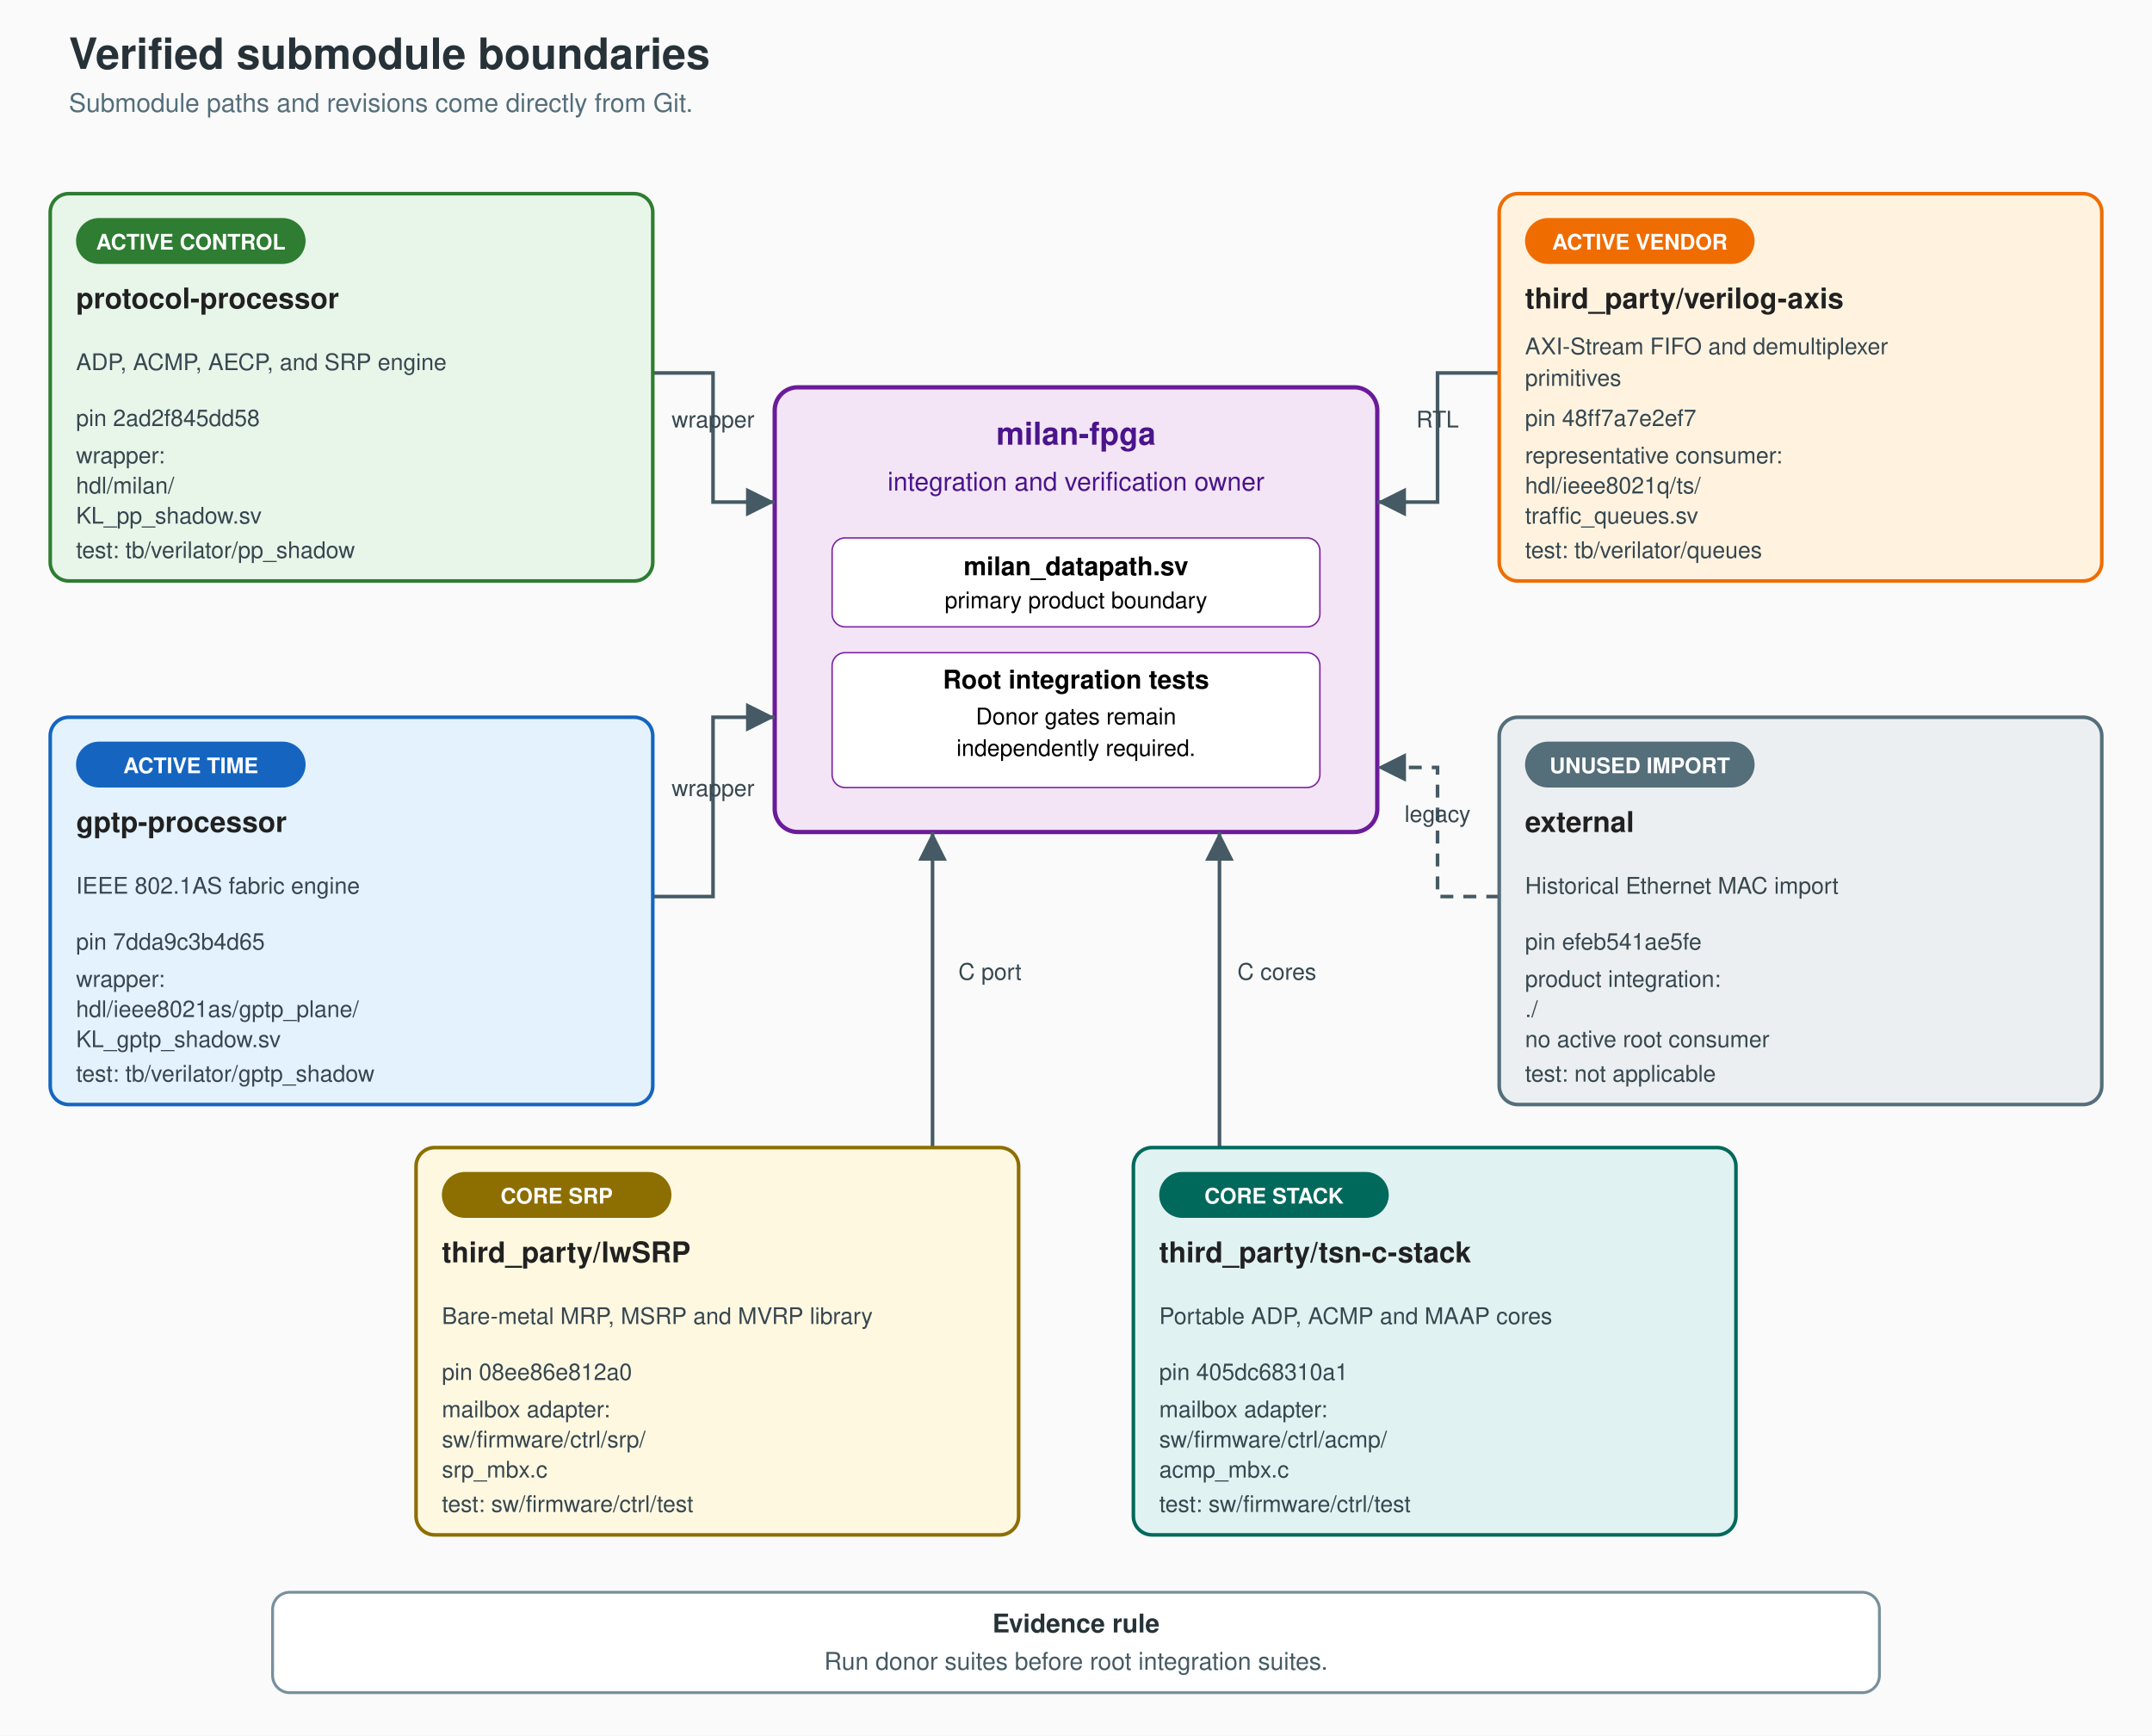
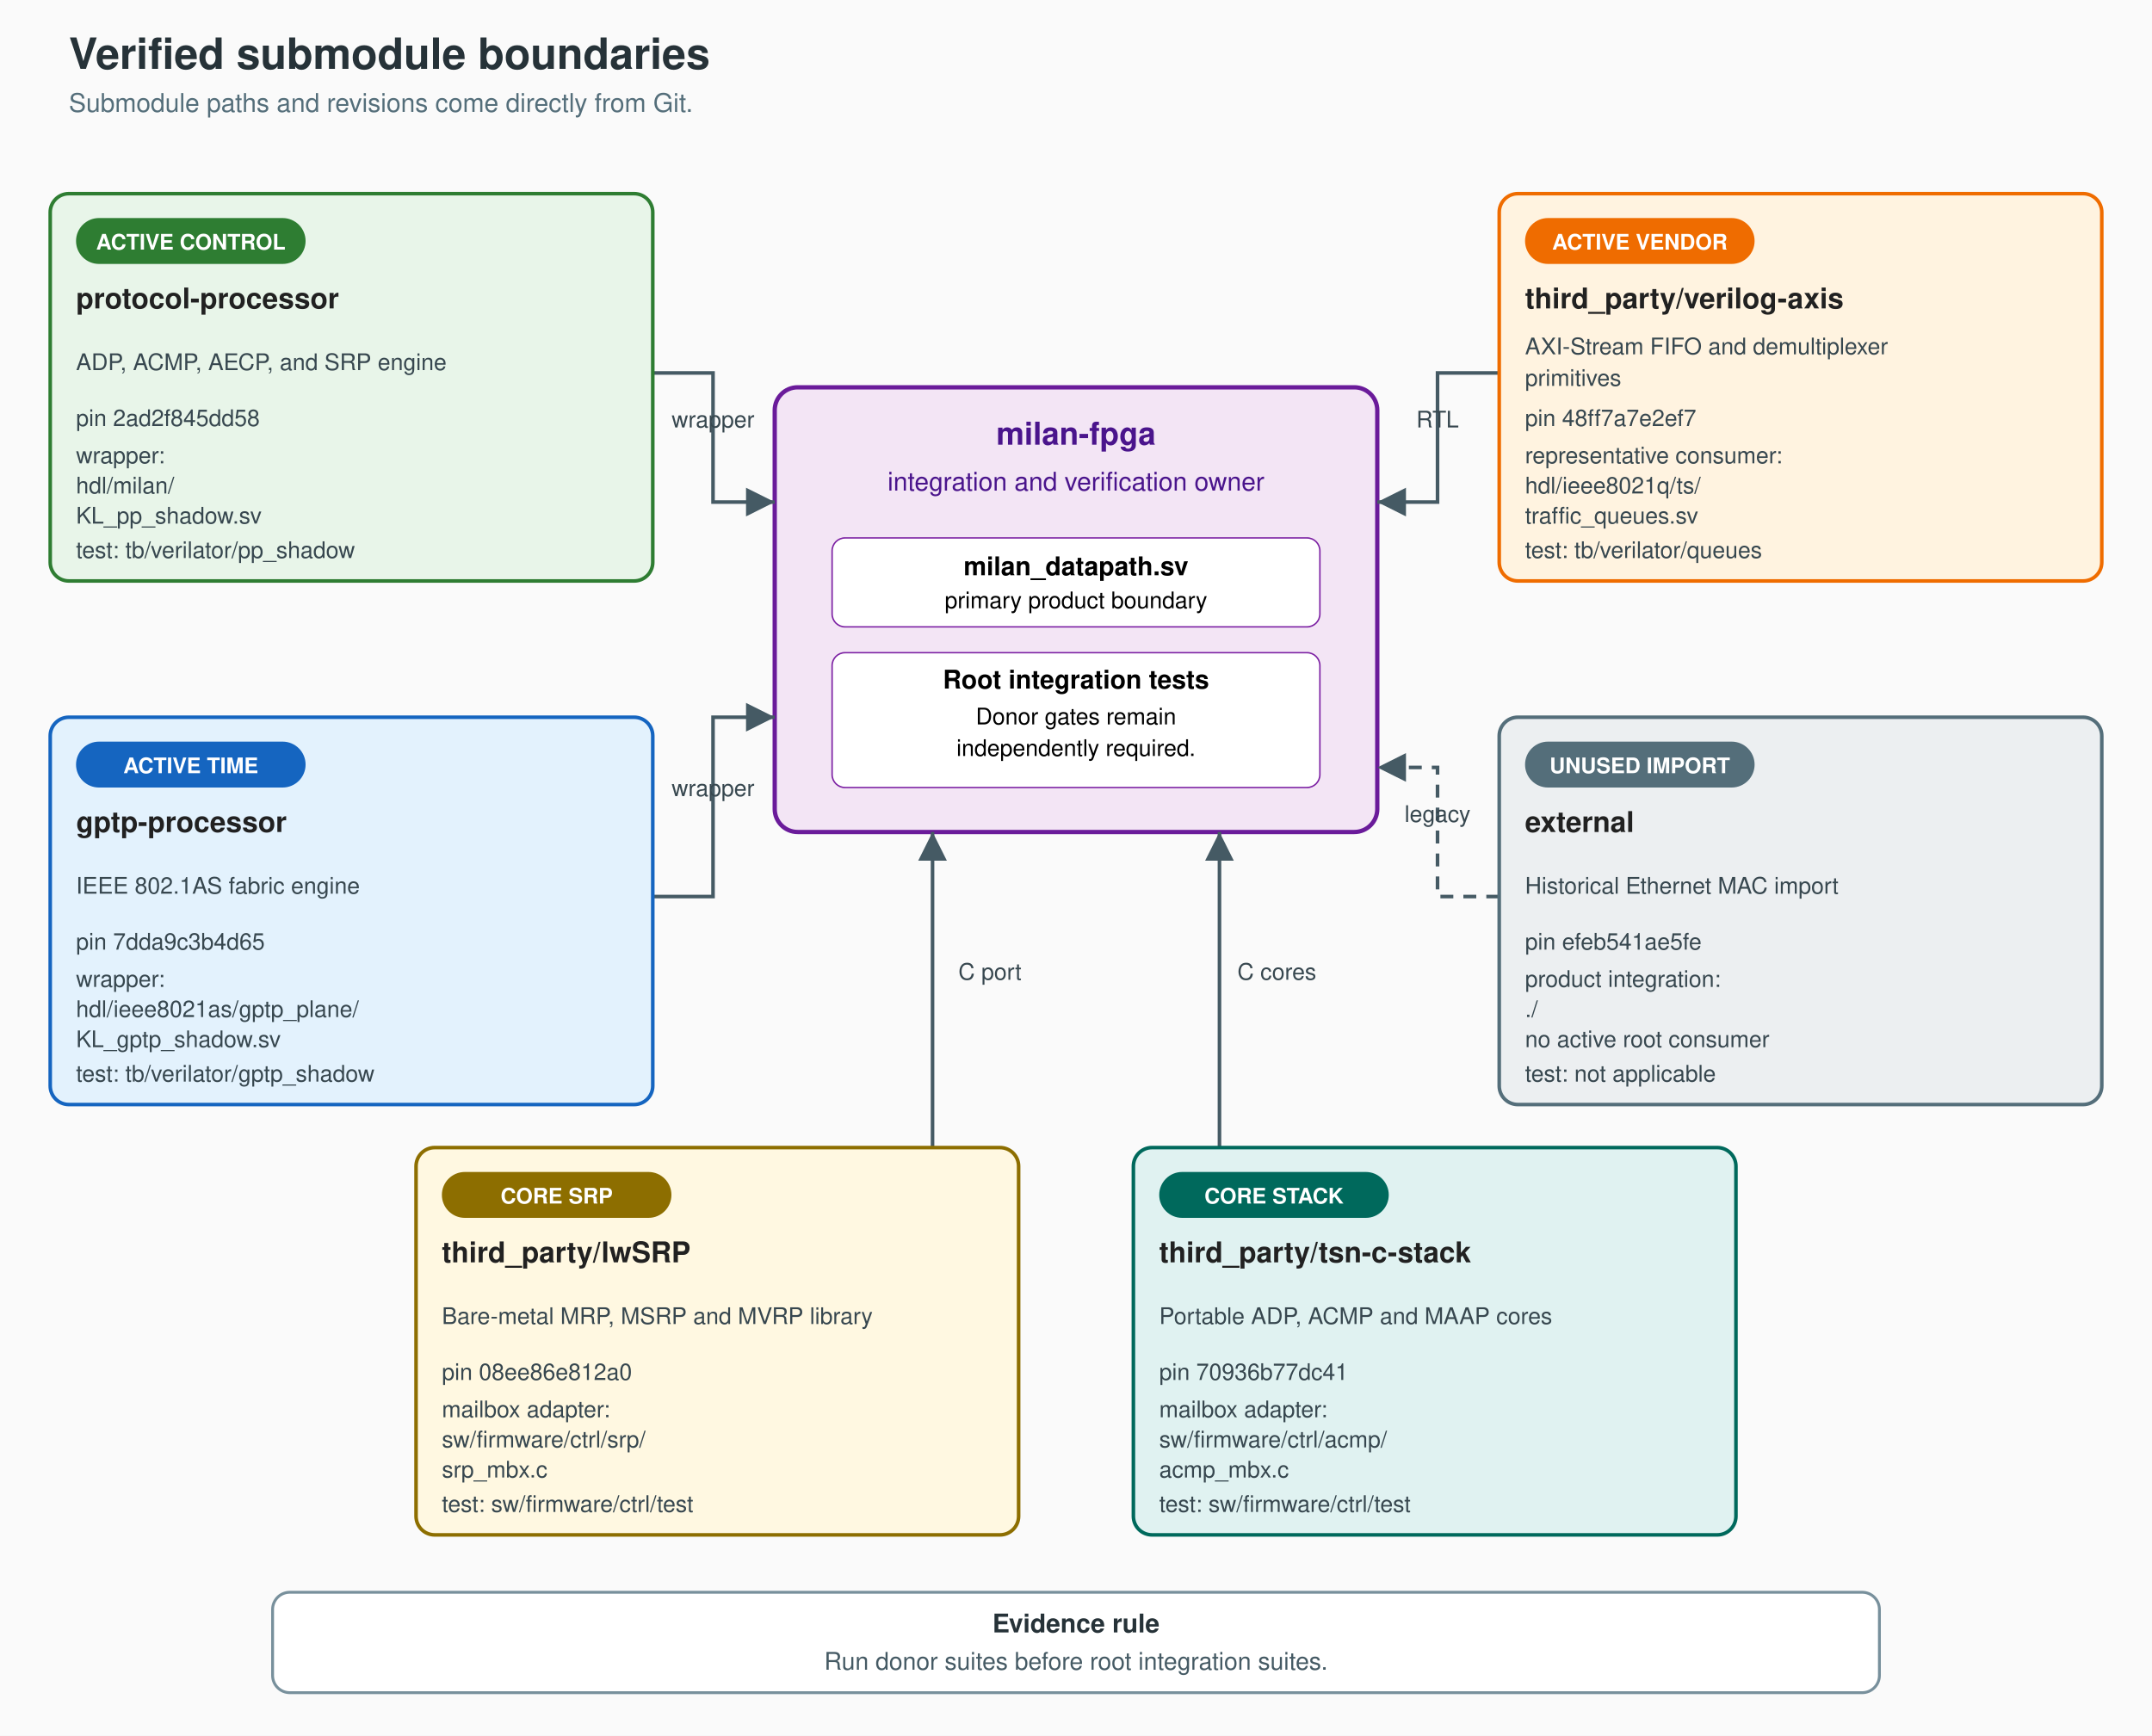
<svg xmlns="http://www.w3.org/2000/svg" width="1500" height="1210" viewBox="0 0 1500 1210" font-family="Helvetica,Arial,sans-serif">
  <rect width="1500" height="1210" fill="#FAFAFA" />
  <defs>
    <marker id="arrow" markerWidth="12" markerHeight="12" refX="8" refY="4" orient="auto">
      <path d="M0,0 L8,4 L0,8 Z" fill="#455A64" />
    </marker>
  </defs>
  <text x="48" y="48" font-size="30" font-weight="bold" fill="#263238">Verified submodule boundaries</text>
  <text x="48" y="78" font-size="18" fill="#546E7A">Submodule paths and revisions come directly from Git.</text>
  <rect x="540" y="270" width="420" height="310" rx="16" fill="#F3E5F5" stroke="#6A1B9A" stroke-width="3" />
  <text x="750" y="310" text-anchor="middle" font-size="22" font-weight="bold" fill="#4A148C">milan-fpga</text>
  <text x="750" y="342" text-anchor="middle" font-size="18" fill="#4A148C">integration and verification owner</text>
  <rect x="580" y="375" width="340" height="62" rx="9" fill="#FFFFFF" stroke="#7B1FA2" />
  <text x="750" y="401" text-anchor="middle" font-size="18" font-weight="bold">milan_datapath.sv</text>
  <text x="750" y="424" text-anchor="middle" font-size="16">primary product boundary</text>
  <rect x="580" y="455" width="340" height="94" rx="9" fill="#FFFFFF" stroke="#7B1FA2" />
  <text x="750" y="480" text-anchor="middle" font-size="18" font-weight="bold">Root integration tests</text>
  <text x="750" y="505" text-anchor="middle" font-size="16">Donor gates remain</text>
  <text x="750" y="527" text-anchor="middle" font-size="16">independently required.</text>
  <path d="M455,260 L497,260 L497,350 L540,350" fill="none" stroke="#455A64" stroke-width="2.5" marker-end="url(#arrow)" />
  <text x="497" y="298" text-anchor="middle" font-size="16" fill="#37474F">wrapper</text>
  <path d="M455,625 L497,625 L497,500 L540,500" fill="none" stroke="#455A64" stroke-width="2.5" marker-end="url(#arrow)" />
  <text x="497" y="555" text-anchor="middle" font-size="16" fill="#37474F">wrapper</text>
  <path d="M1045,260 L1002,260 L1002,350 L960,350" fill="none" stroke="#455A64" stroke-width="2.5" marker-end="url(#arrow)" />
  <text x="1002" y="298" text-anchor="middle" font-size="16" fill="#37474F">RTL</text>
  <path d="M1045,625 L1002,625 L1002,535 L960,535" fill="none" stroke="#455A64" stroke-width="2.5" marker-end="url(#arrow)" stroke-dasharray="9,7" />
  <text x="1002" y="573" text-anchor="middle" font-size="16" fill="#37474F">legacy</text>
  <path d="M650,800 L650,800 L650,580 L650,580" fill="none" stroke="#455A64" stroke-width="2.5" marker-end="url(#arrow)" />
  <text x="690" y="683" text-anchor="middle" font-size="16" fill="#37474F">C port</text>
  <path d="M850,800 L850,800 L850,580 L850,580" fill="none" stroke="#455A64" stroke-width="2.5" marker-end="url(#arrow)" />
  <text x="890" y="683" text-anchor="middle" font-size="16" fill="#37474F">C cores</text>
  <rect x="35" y="135" width="420" height="270" rx="13" fill="#E8F5E9" stroke="#2E7D32" stroke-width="2.5" />
  <rect x="53" y="152" width="160" height="32" rx="16" fill="#2E7D32" />
  <text x="133" y="174" text-anchor="middle" font-size="15" font-weight="bold" fill="#FFFFFF">ACTIVE CONTROL</text>
  <text x="53" y="215" font-size="20" font-weight="bold" fill="#212121">protocol-processor</text>
  <text x="53" y="258" font-size="16" fill="#37474F">ADP, ACMP, AECP, and SRP engine</text>
  <text x="53" y="297" font-size="16" fill="#37474F">pin 2ad2f845dd58</text>
  <text x="53" y="323" font-size="16" fill="#37474F">wrapper:</text>
  <text x="53" y="344" font-size="16" fill="#37474F">hdl/milan/</text>
  <text x="53" y="365" font-size="16" fill="#37474F">KL_pp_shadow.sv</text>
  <text x="53" y="389" font-size="16" fill="#37474F">test: tb/verilator/pp_shadow</text>
  <rect x="35" y="500" width="420" height="270" rx="13" fill="#E3F2FD" stroke="#1565C0" stroke-width="2.5" />
  <rect x="53" y="517" width="160" height="32" rx="16" fill="#1565C0" />
  <text x="133" y="539" text-anchor="middle" font-size="15" font-weight="bold" fill="#FFFFFF">ACTIVE TIME</text>
  <text x="53" y="580" font-size="20" font-weight="bold" fill="#212121">gptp-processor</text>
  <text x="53" y="623" font-size="16" fill="#37474F">IEEE 802.1AS fabric engine</text>
  <text x="53" y="662" font-size="16" fill="#37474F">pin 7dda9c3b4d65</text>
  <text x="53" y="688" font-size="16" fill="#37474F">wrapper:</text>
  <text x="53" y="709" font-size="16" fill="#37474F">hdl/ieee8021as/gptp_plane/</text>
  <text x="53" y="730" font-size="16" fill="#37474F">KL_gptp_shadow.sv</text>
  <text x="53" y="754" font-size="16" fill="#37474F">test: tb/verilator/gptp_shadow</text>
  <rect x="1045" y="135" width="420" height="270" rx="13" fill="#FFF3E0" stroke="#EF6C00" stroke-width="2.5" />
  <rect x="1063" y="152" width="160" height="32" rx="16" fill="#EF6C00" />
  <text x="1143" y="174" text-anchor="middle" font-size="15" font-weight="bold" fill="#FFFFFF">ACTIVE VENDOR</text>
  <text x="1063" y="215" font-size="20" font-weight="bold" fill="#212121">third_party/verilog-axis</text>
  <text x="1063" y="247" font-size="16" fill="#37474F">AXI-Stream FIFO and demultiplexer</text>
  <text x="1063" y="269" font-size="16" fill="#37474F">primitives</text>
  <text x="1063" y="297" font-size="16" fill="#37474F">pin 48ff7a7e2ef7</text>
  <text x="1063" y="323" font-size="16" fill="#37474F">representative consumer:</text>
  <text x="1063" y="344" font-size="16" fill="#37474F">hdl/ieee8021q/ts/</text>
  <text x="1063" y="365" font-size="16" fill="#37474F">traffic_queues.sv</text>
  <text x="1063" y="389" font-size="16" fill="#37474F">test: tb/verilator/queues</text>
  <rect x="1045" y="500" width="420" height="270" rx="13" fill="#ECEFF1" stroke="#546E7A" stroke-width="2.5" />
  <rect x="1063" y="517" width="160" height="32" rx="16" fill="#546E7A" />
  <text x="1143" y="539" text-anchor="middle" font-size="15" font-weight="bold" fill="#FFFFFF">UNUSED IMPORT</text>
  <text x="1063" y="580" font-size="20" font-weight="bold" fill="#212121">external</text>
  <text x="1063" y="623" font-size="16" fill="#37474F">Historical Ethernet MAC import</text>
  <text x="1063" y="662" font-size="16" fill="#37474F">pin efeb541ae5fe</text>
  <text x="1063" y="688" font-size="16" fill="#37474F">product integration:</text>
  <text x="1063" y="709" font-size="16" fill="#37474F">./</text>
  <text x="1063" y="730" font-size="16" fill="#37474F">no active root consumer</text>
  <text x="1063" y="754" font-size="16" fill="#37474F">test: not applicable</text>
  <rect x="290" y="800" width="420" height="270" rx="13" fill="#FFF8E1" stroke="#8D6E00" stroke-width="2.5" />
  <rect x="308" y="817" width="160" height="32" rx="16" fill="#8D6E00" />
  <text x="388" y="839" text-anchor="middle" font-size="15" font-weight="bold" fill="#FFFFFF">CORE SRP</text>
  <text x="308" y="880" font-size="20" font-weight="bold" fill="#212121">third_party/lwSRP</text>
  <text x="308" y="923" font-size="16" fill="#37474F">Bare-metal MRP, MSRP and MVRP library</text>
  <text x="308" y="962" font-size="16" fill="#37474F">pin 08ee86e812a0</text>
  <text x="308" y="988" font-size="16" fill="#37474F">mailbox adapter:</text>
  <text x="308" y="1009" font-size="16" fill="#37474F">sw/firmware/ctrl/srp/</text>
  <text x="308" y="1030" font-size="16" fill="#37474F">srp_mbx.c</text>
  <text x="308" y="1054" font-size="16" fill="#37474F">test: sw/firmware/ctrl/test</text>
  <rect x="790" y="800" width="420" height="270" rx="13" fill="#E0F2F1" stroke="#00695C" stroke-width="2.5" />
  <rect x="808" y="817" width="160" height="32" rx="16" fill="#00695C" />
  <text x="888" y="839" text-anchor="middle" font-size="15" font-weight="bold" fill="#FFFFFF">CORE STACK</text>
  <text x="808" y="880" font-size="20" font-weight="bold" fill="#212121">third_party/tsn-c-stack</text>
  <text x="808" y="923" font-size="16" fill="#37474F">Portable ADP, ACMP and MAAP cores</text>
-   <text x="808" y="962" font-size="16" fill="#37474F">pin 405dc68310a1</text>
+   <text x="808" y="962" font-size="16" fill="#37474F">pin 70936b77dc41</text>
  <text x="808" y="988" font-size="16" fill="#37474F">mailbox adapter:</text>
  <text x="808" y="1009" font-size="16" fill="#37474F">sw/firmware/ctrl/acmp/</text>
  <text x="808" y="1030" font-size="16" fill="#37474F">acmp_mbx.c</text>
  <text x="808" y="1054" font-size="16" fill="#37474F">test: sw/firmware/ctrl/test</text>
  <rect x="190" y="1110" width="1120" height="70" rx="12" fill="#FFFFFF" stroke="#78909C" stroke-width="2" />
  <text x="750" y="1138" text-anchor="middle" font-size="18" font-weight="bold" fill="#263238">Evidence rule</text>
  <text x="750" y="1164" text-anchor="middle" font-size="17" fill="#455A64">Run donor suites before root integration suites.</text>
</svg>
